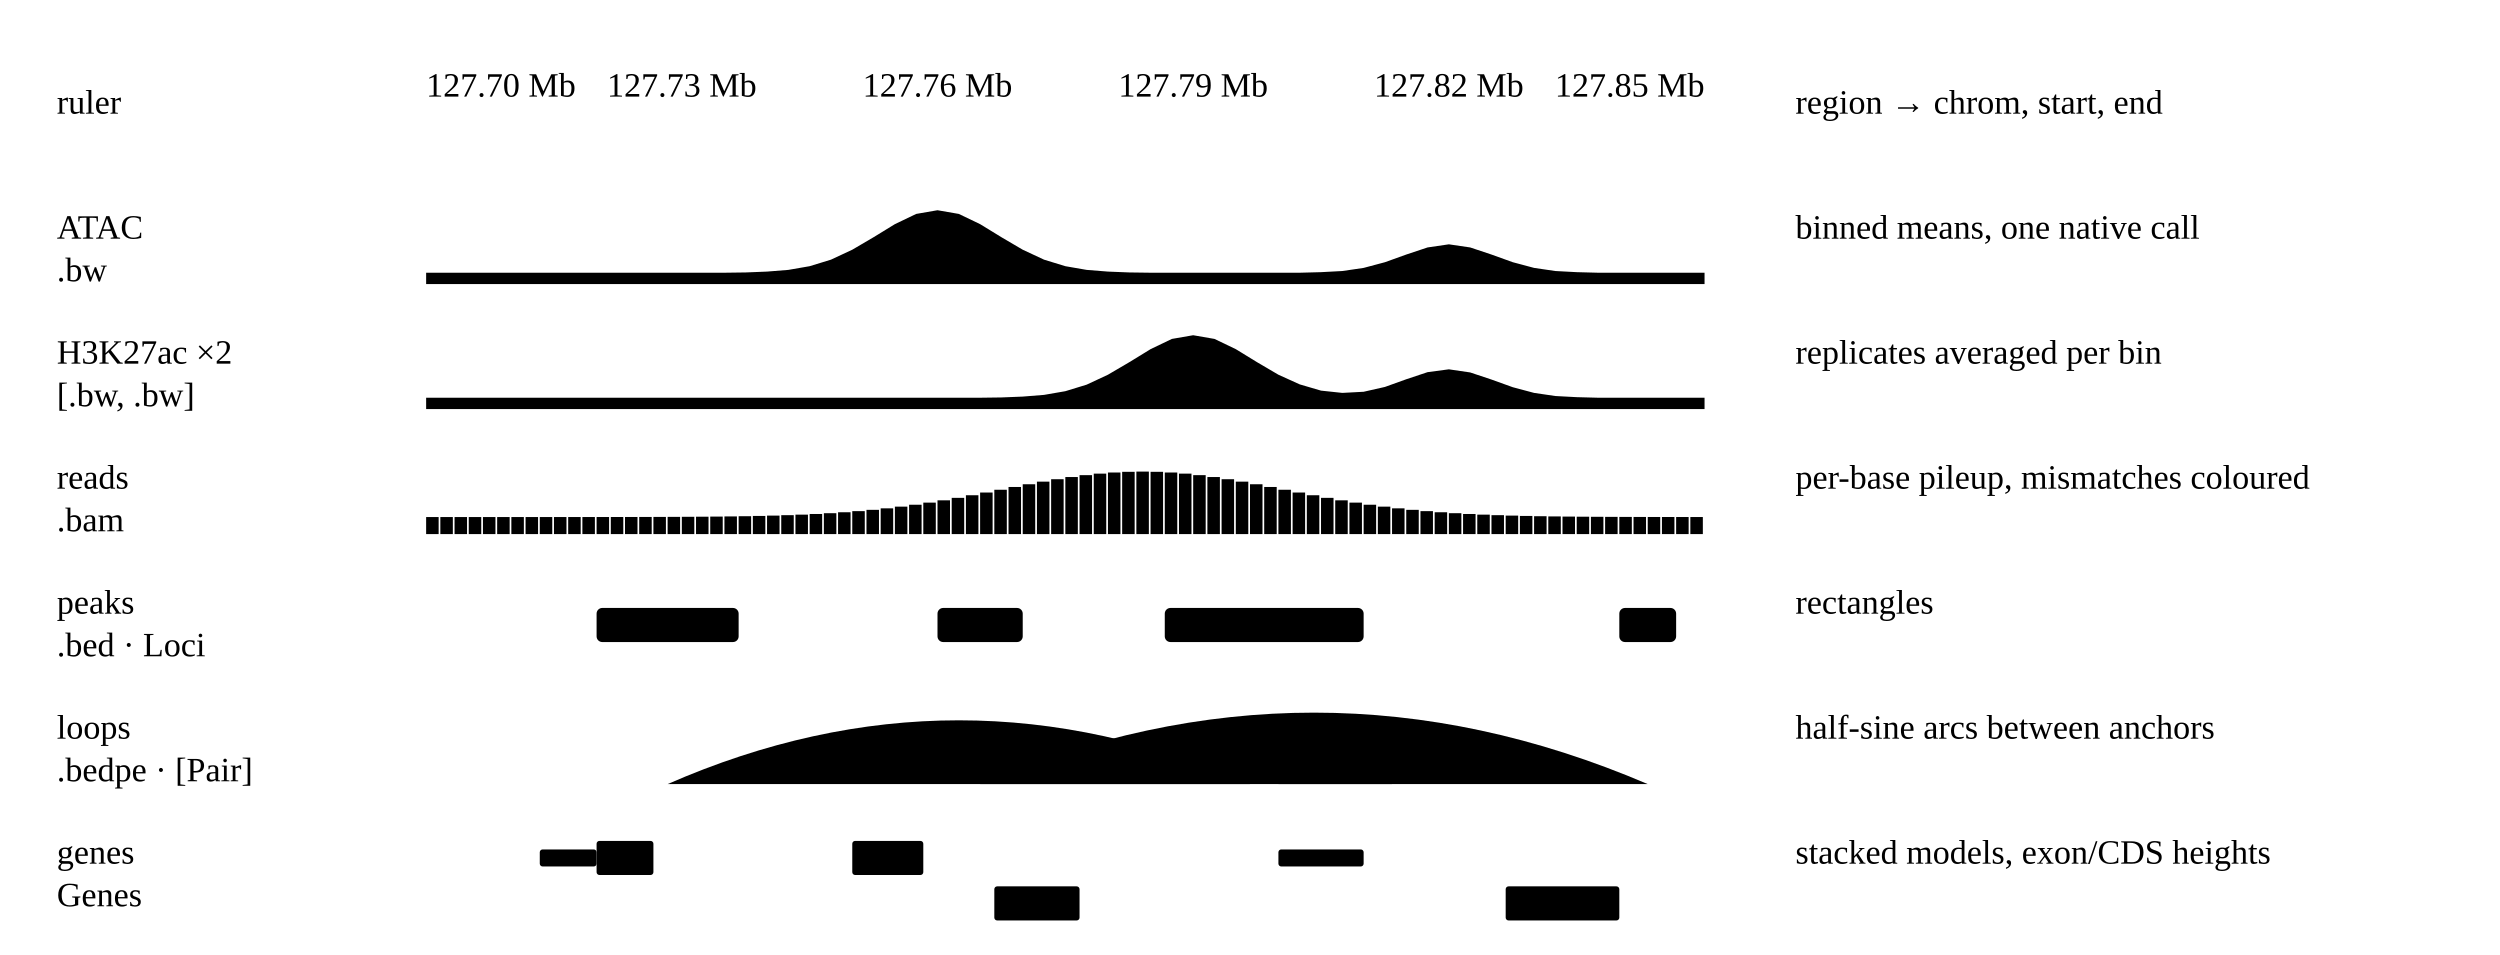
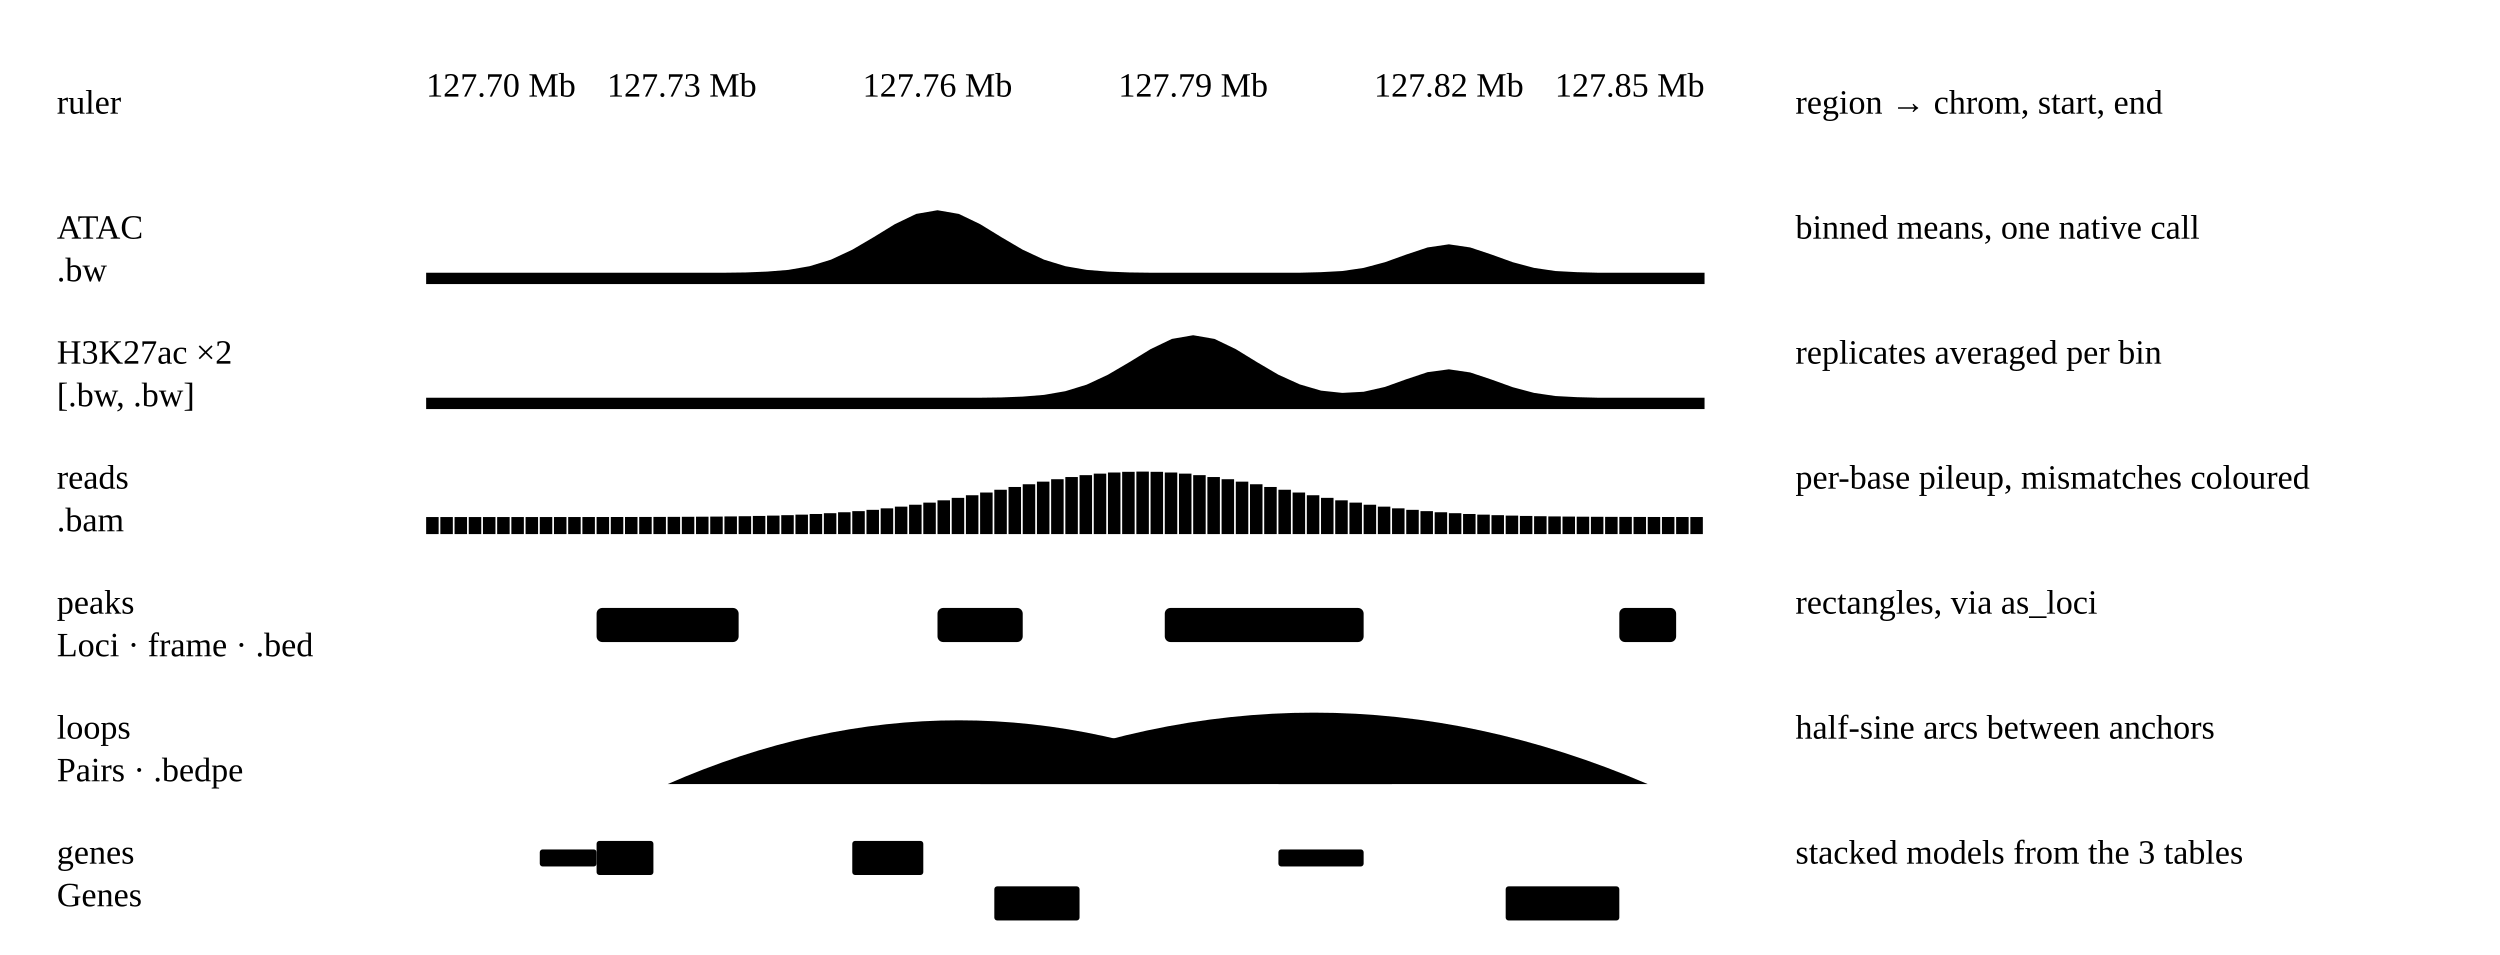
- <svg xmlns="http://www.w3.org/2000/svg" class="gbd" viewBox="0 0 880 336" role="img" aria-label="browser() gives every track its own axis on a shared x range and picks the drawer from the track's type; bigWigs are read as binned summaries for the region only.">
+ <svg xmlns="http://www.w3.org/2000/svg" class="gbd" viewBox="0 0 880 336" role="img" aria-label="browser() gives every track its own axis on a shared x range and picks the drawer from the track's type: intervals through as_loci, loops through as_pairs, bigWigs as binned summaries of the region only, through the bigwig backend.">
  <text class="t" x="20" y="40">ruler</text>
  <text class="s" x="632" y="40">region → chrom, start, end</text>
  <polyline class="ln" points="150,44 600,44" />
  <polyline class="ln" points="150,38 150,44" />
  <text class="ms" x="150" y="34">127.70 Mb</text>
  <polyline class="ln" points="240,38 240,44" />
  <text class="ms" x="240" y="34" text-anchor="middle">127.73 Mb</text>
  <polyline class="ln" points="330,38 330,44" />
  <text class="ms" x="330" y="34" text-anchor="middle">127.76 Mb</text>
  <polyline class="ln" points="420,38 420,44" />
  <text class="ms" x="420" y="34" text-anchor="middle">127.79 Mb</text>
  <polyline class="ln" points="510,38 510,44" />
  <text class="ms" x="510" y="34" text-anchor="middle">127.82 Mb</text>
  <polyline class="ln" points="600,38 600,44" />
  <text class="ms" x="600" y="34" text-anchor="end">127.85 Mb</text>
  <text class="t" x="20" y="84">ATAC</text>
  <text class="ms" x="20" y="99">.bw</text>
  <text class="s" x="632" y="84">binned means, one native call</text>
  <path class="iv fg" d="M150.0,96.0 L157.5,96.0 L165.0,96.0 L172.5,96.0 L180.0,96.0 L187.5,96.0 L195.0,96.0 L202.5,96.0 L210.0,96.0 L217.5,96.0 L225.0,96.0 L232.5,96.0 L240.0,96.0 L247.5,96.0 L255.0,96.0 L262.5,95.9 L270.0,95.6 L277.5,95.0 L285.0,93.7 L292.5,91.4 L300.0,87.9 L307.5,83.5 L315.0,78.9 L322.5,75.3 L330.0,74.0 L337.5,75.3 L345.0,78.9 L352.5,83.5 L360.0,87.9 L367.5,91.4 L375.0,93.7 L382.5,95.0 L390.0,95.6 L397.5,95.9 L405.0,96.0 L412.5,96.0 L420.0,96.0 L427.5,96.0 L435.0,96.0 L442.5,96.0 L450.0,96.0 L457.5,96.0 L465.0,95.8 L472.5,95.4 L480.0,94.3 L487.5,92.3 L495.0,89.6 L502.5,87.1 L510.0,86.0 L517.5,87.1 L525.0,89.6 L532.5,92.3 L540.0,94.3 L547.5,95.4 L555.0,95.8 L562.5,96.0 L570.0,96.0 L577.5,96.0 L585.0,96.0 L592.5,96.0 L600.0,96.0 L600,100 L150,100 Z" />
  <text class="t" x="20" y="128">H3K27ac ×2</text>
  <text class="ms" x="20" y="143">[.bw, .bw]</text>
  <text class="s" x="632" y="128">replicates averaged per bin</text>
  <path class="iv fn" d="M150.0,140.0 L157.5,140.0 L165.0,140.0 L172.5,140.0 L180.0,140.0 L187.5,140.0 L195.0,140.0 L202.5,140.0 L210.0,140.0 L217.5,140.0 L225.0,140.0 L232.5,140.0 L240.0,140.0 L247.5,140.0 L255.0,140.0 L262.5,140.0 L270.0,140.0 L277.5,140.0 L285.0,140.0 L292.5,140.0 L300.0,140.0 L307.5,140.0 L315.0,140.0 L322.5,140.0 L330.0,140.0 L337.5,140.0 L345.0,140.0 L352.5,139.9 L360.0,139.6 L367.5,139.0 L375.0,137.7 L382.5,135.4 L390.0,131.9 L397.5,127.5 L405.0,122.9 L412.5,119.3 L420.0,118.0 L427.5,119.3 L435.0,122.9 L442.5,127.5 L450.0,131.9 L457.5,135.3 L465.0,137.5 L472.5,138.3 L480.0,137.9 L487.5,136.2 L495.0,133.5 L502.5,131.0 L510.0,130.0 L517.5,131.1 L525.0,133.6 L532.5,136.3 L540.0,138.3 L547.5,139.4 L555.0,139.8 L562.5,140.0 L570.0,140.0 L577.5,140.0 L585.0,140.0 L592.5,140.0 L600.0,140.0 L600,144 L150,144 Z" />
  <text class="t" x="20" y="172">reads</text>
  <text class="ms" x="20" y="187">.bam</text>
  <text class="s" x="632" y="172">per-base pileup, mismatches coloured</text>
  <rect class="iv fm" x="150" y="182" width="4.4" height="6" rx="0" />
  <rect class="iv fm" x="155" y="182" width="4.4" height="6" rx="0" />
  <rect class="iv fm" x="160" y="182" width="4.4" height="6" rx="0" />
  <rect class="iv fm" x="165" y="182" width="4.4" height="6" rx="0" />
  <rect class="iv fm" x="170" y="182" width="4.4" height="6" rx="0" />
  <rect class="iv fm" x="175" y="181.999" width="4.4" height="6.001" rx="0" />
  <rect class="iv fm" x="180" y="181.999" width="4.4" height="6.001" rx="0" />
  <rect class="iv fm" x="185" y="181.999" width="4.4" height="6.001" rx="0" />
  <rect class="iv fm" x="190" y="181.998" width="4.4" height="6.002" rx="0" />
  <rect class="iv fm" x="195" y="181.997" width="4.4" height="6.003" rx="0" />
  <rect class="iv fm" x="200" y="181.995" width="4.4" height="6.005" rx="0" />
  <rect class="iv fm" x="205" y="181.993" width="4.4" height="6.007" rx="0" />
  <rect class="iv fm" x="210" y="181.99" width="4.4" height="6.01" rx="0" />
  <rect class="iv fm" x="215" y="181.985" width="4.4" height="6.015" rx="0" />
  <rect class="iv fm" x="220" y="181.978" width="4.4" height="6.021" rx="0" />
  <rect class="iv fm" x="225" y="181.969" width="4.4" height="6.031" rx="0" />
  <rect class="iv fm" x="230" y="181.956" width="4.4" height="6.044" rx="0" />
  <rect class="iv fm" x="235" y="181.938" width="4.4" height="6.062" rx="0" />
  <rect class="iv fm" x="240" y="181.914" width="4.4" height="6.086" rx="0" />
  <rect class="iv fm" x="245" y="181.881" width="4.4" height="6.119" rx="0" />
  <rect class="iv fm" x="250" y="181.838" width="4.4" height="6.162" rx="0" />
  <rect class="iv fm" x="255" y="181.781" width="4.4" height="6.219" rx="0" />
  <rect class="iv fm" x="260" y="181.707" width="4.4" height="6.293" rx="0" />
  <rect class="iv fm" x="265" y="181.612" width="4.4" height="6.388" rx="0" />
  <rect class="iv fm" x="270" y="181.492" width="4.4" height="6.508" rx="0" />
  <rect class="iv fm" x="275" y="181.34" width="4.4" height="6.66" rx="0" />
  <rect class="iv fm" x="280" y="181.153" width="4.4" height="6.847" rx="0" />
  <rect class="iv fm" x="285" y="180.924" width="4.4" height="7.076" rx="0" />
  <rect class="iv fm" x="290" y="180.646" width="4.4" height="7.354" rx="0" />
  <rect class="iv fm" x="295" y="180.314" width="4.4" height="7.686" rx="0" />
  <rect class="iv fm" x="300" y="179.921" width="4.4" height="8.079" rx="0" />
  <rect class="iv fm" x="305" y="179.464" width="4.4" height="8.536" rx="0" />
  <rect class="iv fm" x="310" y="178.937" width="4.4" height="9.063" rx="0" />
  <rect class="iv fm" x="315" y="178.338" width="4.4" height="9.662" rx="0" />
  <rect class="iv fm" x="320" y="177.666" width="4.4" height="10.334" rx="0" />
  <rect class="iv fm" x="325" y="176.923" width="4.4" height="11.076" rx="0" />
  <rect class="iv fm" x="330" y="176.114" width="4.4" height="11.886" rx="0" />
  <rect class="iv fm" x="335" y="175.245" width="4.4" height="12.755" rx="0" />
  <rect class="iv fm" x="340" y="174.326" width="4.4" height="13.674" rx="0" />
  <rect class="iv fm" x="345" y="173.37" width="4.4" height="14.63" rx="0" />
  <rect class="iv fm" x="350" y="172.394" width="4.4" height="15.606" rx="0" />
  <rect class="iv fm" x="355" y="171.416" width="4.4" height="16.584" rx="0" />
  <rect class="iv fm" x="360" y="170.457" width="4.4" height="17.543" rx="0" />
  <rect class="iv fm" x="365" y="169.539" width="4.4" height="18.461" rx="0" />
  <rect class="iv fw" x="370" y="168.685" width="4.4" height="19.315" rx="0" />
  <rect class="iv fm" x="375" y="167.916" width="4.4" height="20.084" rx="0" />
  <rect class="iv fm" x="380" y="167.254" width="4.4" height="20.746" rx="0" />
  <rect class="iv fm" x="385" y="166.718" width="4.4" height="21.282" rx="0" />
  <rect class="iv fm" x="390" y="166.323" width="4.4" height="21.677" rx="0" />
  <rect class="iv fm" x="395" y="166.081" width="4.4" height="21.919" rx="0" />
  <rect class="iv fm" x="400" y="166" width="4.4" height="22" rx="0" />
  <rect class="iv fm" x="405" y="166.081" width="4.4" height="21.919" rx="0" />
  <rect class="iv fm" x="410" y="166.323" width="4.4" height="21.677" rx="0" />
  <rect class="iv fm" x="415" y="166.718" width="4.4" height="21.282" rx="0" />
  <rect class="iv fm" x="420" y="167.254" width="4.4" height="20.746" rx="0" />
  <rect class="iv fm" x="425" y="167.916" width="4.4" height="20.084" rx="0" />
  <rect class="iv fm" x="430" y="168.685" width="4.4" height="19.315" rx="0" />
  <rect class="iv fm" x="435" y="169.539" width="4.4" height="18.461" rx="0" />
  <rect class="iv fm" x="440" y="170.457" width="4.4" height="17.543" rx="0" />
  <rect class="iv fm" x="445" y="171.416" width="4.4" height="16.584" rx="0" />
  <rect class="iv fm" x="450" y="172.394" width="4.4" height="15.606" rx="0" />
  <rect class="iv fw" x="455" y="173.37" width="4.4" height="14.63" rx="0" />
  <rect class="iv fm" x="460" y="174.326" width="4.4" height="13.674" rx="0" />
  <rect class="iv fm" x="465" y="175.245" width="4.4" height="12.755" rx="0" />
  <rect class="iv fm" x="470" y="176.114" width="4.4" height="11.886" rx="0" />
  <rect class="iv fm" x="475" y="176.923" width="4.4" height="11.076" rx="0" />
  <rect class="iv fm" x="480" y="177.666" width="4.4" height="10.334" rx="0" />
  <rect class="iv fm" x="485" y="178.338" width="4.4" height="9.662" rx="0" />
  <rect class="iv fm" x="490" y="178.937" width="4.4" height="9.063" rx="0" />
  <rect class="iv fm" x="495" y="179.464" width="4.4" height="8.536" rx="0" />
  <rect class="iv fm" x="500" y="179.921" width="4.4" height="8.079" rx="0" />
  <rect class="iv fm" x="505" y="180.314" width="4.4" height="7.686" rx="0" />
  <rect class="iv fm" x="510" y="180.646" width="4.4" height="7.354" rx="0" />
  <rect class="iv fm" x="515" y="180.924" width="4.4" height="7.076" rx="0" />
  <rect class="iv fm" x="520" y="181.153" width="4.4" height="6.847" rx="0" />
  <rect class="iv fm" x="525" y="181.34" width="4.4" height="6.66" rx="0" />
  <rect class="iv fm" x="530" y="181.492" width="4.4" height="6.508" rx="0" />
  <rect class="iv fm" x="535" y="181.612" width="4.4" height="6.388" rx="0" />
  <rect class="iv fm" x="540" y="181.707" width="4.4" height="6.293" rx="0" />
  <rect class="iv fm" x="545" y="181.781" width="4.4" height="6.219" rx="0" />
  <rect class="iv fm" x="550" y="181.838" width="4.4" height="6.162" rx="0" />
  <rect class="iv fm" x="555" y="181.881" width="4.4" height="6.119" rx="0" />
  <rect class="iv fm" x="560" y="181.914" width="4.4" height="6.086" rx="0" />
  <rect class="iv fm" x="565" y="181.938" width="4.4" height="6.062" rx="0" />
  <rect class="iv fm" x="570" y="181.956" width="4.4" height="6.044" rx="0" />
  <rect class="iv fm" x="575" y="181.969" width="4.4" height="6.031" rx="0" />
  <rect class="iv fm" x="580" y="181.978" width="4.4" height="6.021" rx="0" />
  <rect class="iv fm" x="585" y="181.985" width="4.4" height="6.015" rx="0" />
  <rect class="iv fm" x="590" y="181.99" width="4.4" height="6.01" rx="0" />
  <rect class="iv fm" x="595" y="181.993" width="4.4" height="6.007" rx="0" />
  <text class="t" x="20" y="216">peaks</text>
-   <text class="ms" x="20" y="231">.bed · Loci</text>
-   <text class="s" x="632" y="216">rectangles</text>
+   <text class="ms" x="20" y="231">Loci · frame · .bed</text>
+   <text class="s" x="632" y="216">rectangles, via as_loci</text>
  <rect class="iv fg" x="210" y="214" width="50" height="12" rx="2" />
  <rect class="iv fg" x="330" y="214" width="30" height="12" rx="2" />
  <rect class="iv fg" x="410" y="214" width="70" height="12" rx="2" />
  <rect class="iv fg" x="570" y="214" width="20" height="12" rx="2" />
  <text class="t" x="20" y="260">loops</text>
-   <text class="ms" x="20" y="275">.bedpe · [Pair]</text>
+   <text class="ms" x="20" y="275">Pairs · .bedpe</text>
  <text class="s" x="632" y="260">half-sine arcs between anchors</text>
  <path class="ln purple" d="M235,276 Q337.5,231.1 440,276" />
  <path class="ln purple" d="M345,276 Q462.5,225.7 580,276" />
  <path class="ln purple" d="M450,276 Q470.0,260.8 490,276" />
  <text class="t" x="20" y="304">genes</text>
  <text class="ms" x="20" y="319">Genes</text>
-   <text class="s" x="632" y="304">stacked models, exon/CDS heights</text>
+   <text class="s" x="632" y="304">stacked models from the 3 tables</text>
  <polyline class="ln navy thin" points="190,302 480,302" />
  <rect class="iv fn" x="190" y="299" width="20" height="6" rx="1" />
  <rect class="iv fn" x="210" y="296" width="20" height="12" rx="1" />
  <rect class="iv fn" x="300" y="296" width="25" height="12" rx="1" />
  <rect class="iv fn" x="450" y="299" width="30" height="6" rx="1" />
  <polyline class="ln navy thin" points="350,318 570,318" />
  <rect class="iv fn" x="350" y="312" width="30" height="12" rx="1" />
  <rect class="iv fn" x="530" y="312" width="40" height="12" rx="1" />
  <polyline class="ln faint" points="150,20 150,328" />
  <polyline class="ln faint" points="600,20 600,328" />
</svg>
